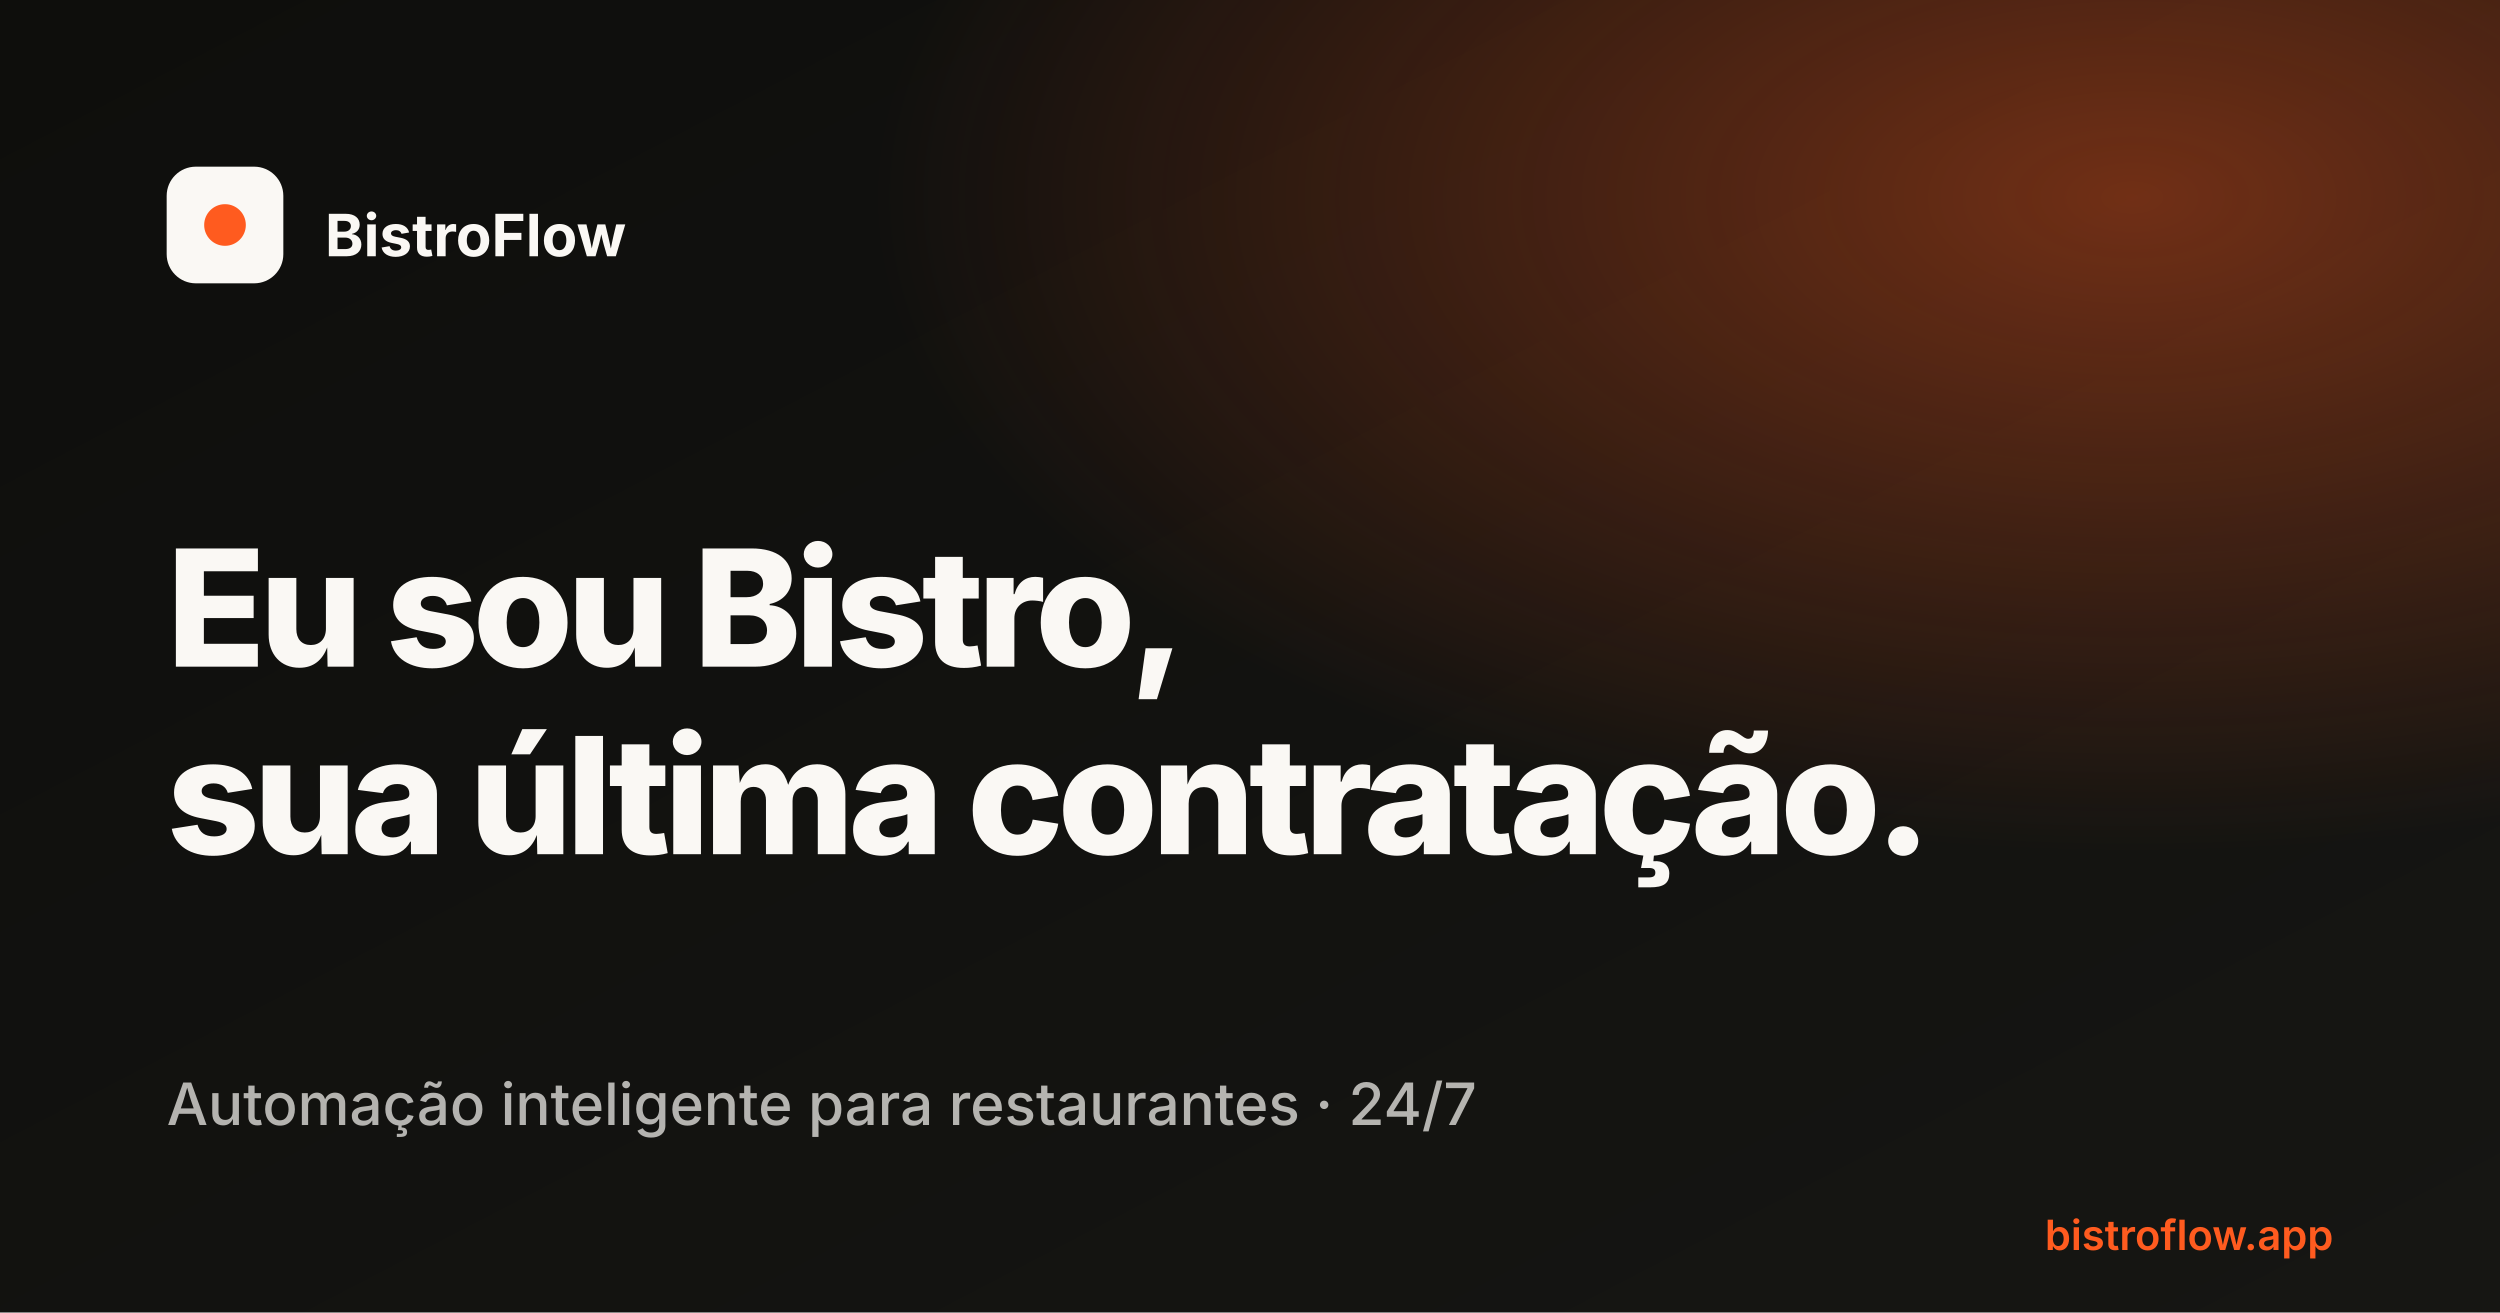
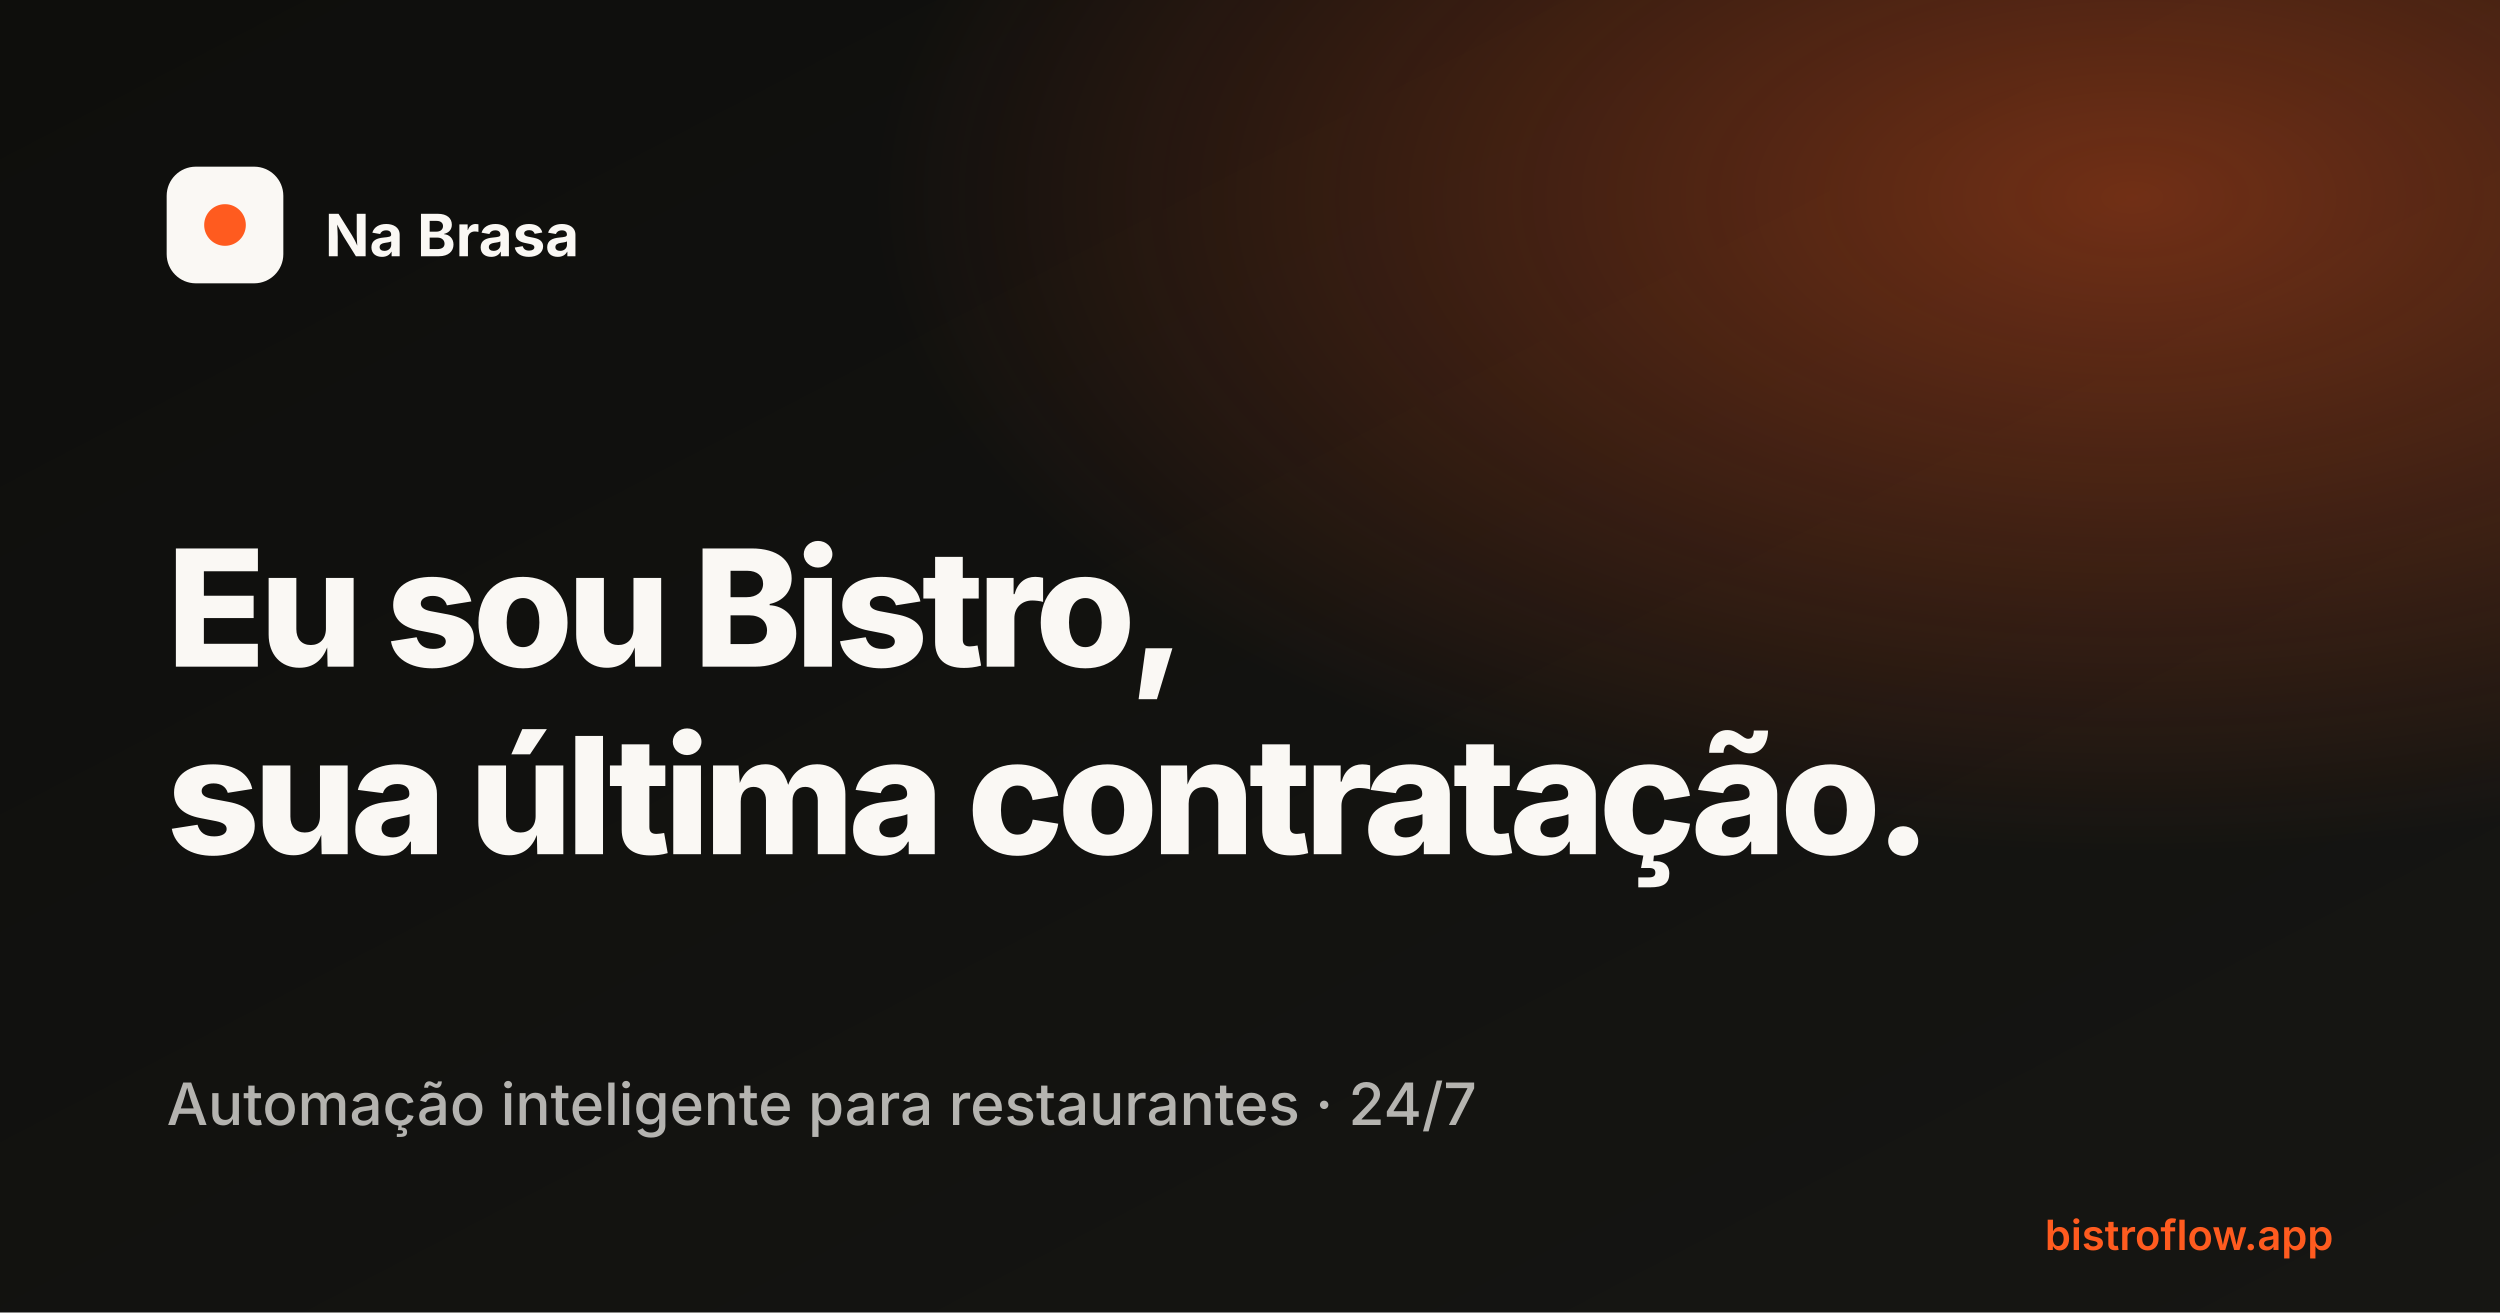
<svg xmlns="http://www.w3.org/2000/svg" width="1200" height="630" viewBox="0 0 1200 630">
  <defs>
    <linearGradient id="g" x1="0" y1="0" x2="1" y2="1">
      <stop offset="0" stop-color="#0E0E0C" />
      <stop offset="1" stop-color="#161613" />
    </linearGradient>
    <radialGradient id="glow" cx="0.85" cy="0.15" r="0.5">
      <stop offset="0" stop-color="#FF5B1F" stop-opacity="0.4" />
      <stop offset="1" stop-color="#FF5B1F" stop-opacity="0" />
    </radialGradient>
  </defs>
  <rect width="1200" height="630" fill="url(#g)" />
  <rect width="1200" height="630" fill="url(#glow)" />
  <g transform="translate(80, 80)">
    <rect width="56" height="56" rx="14" fill="#FAF8F4" />
    <circle cx="28" cy="28" r="10" fill="#FF5B1F" />
  </g>
-   <text x="156" y="123" font-family="Inter, sans-serif" font-size="28" font-weight="700" fill="#FAF8F4">BistroFlow</text>
+   <text x="156" y="123" font-family="Inter, sans-serif" font-size="28" font-weight="700" fill="#FAF8F4">Na Brasa</text>
  <text x="80" y="320" font-family="Inter, sans-serif" font-size="78" font-weight="800" fill="#FAF8F4" letter-spacing="-3">
    <tspan x="80" dy="0">Eu sou Bistro,</tspan>
    <tspan x="80" dy="90">sua última contratação.</tspan>
  </text>
  <text x="80" y="540" font-family="Inter, sans-serif" font-size="28" font-weight="500" fill="rgba(250,248,244,0.7)">
    Automação inteligente para restaurantes · 24/7
  </text>
  <text x="1120" y="600" text-anchor="end" font-family="Inter, sans-serif" font-size="20" font-weight="600" fill="#FF5B1F">
    bistroflow.app
  </text>
</svg>
